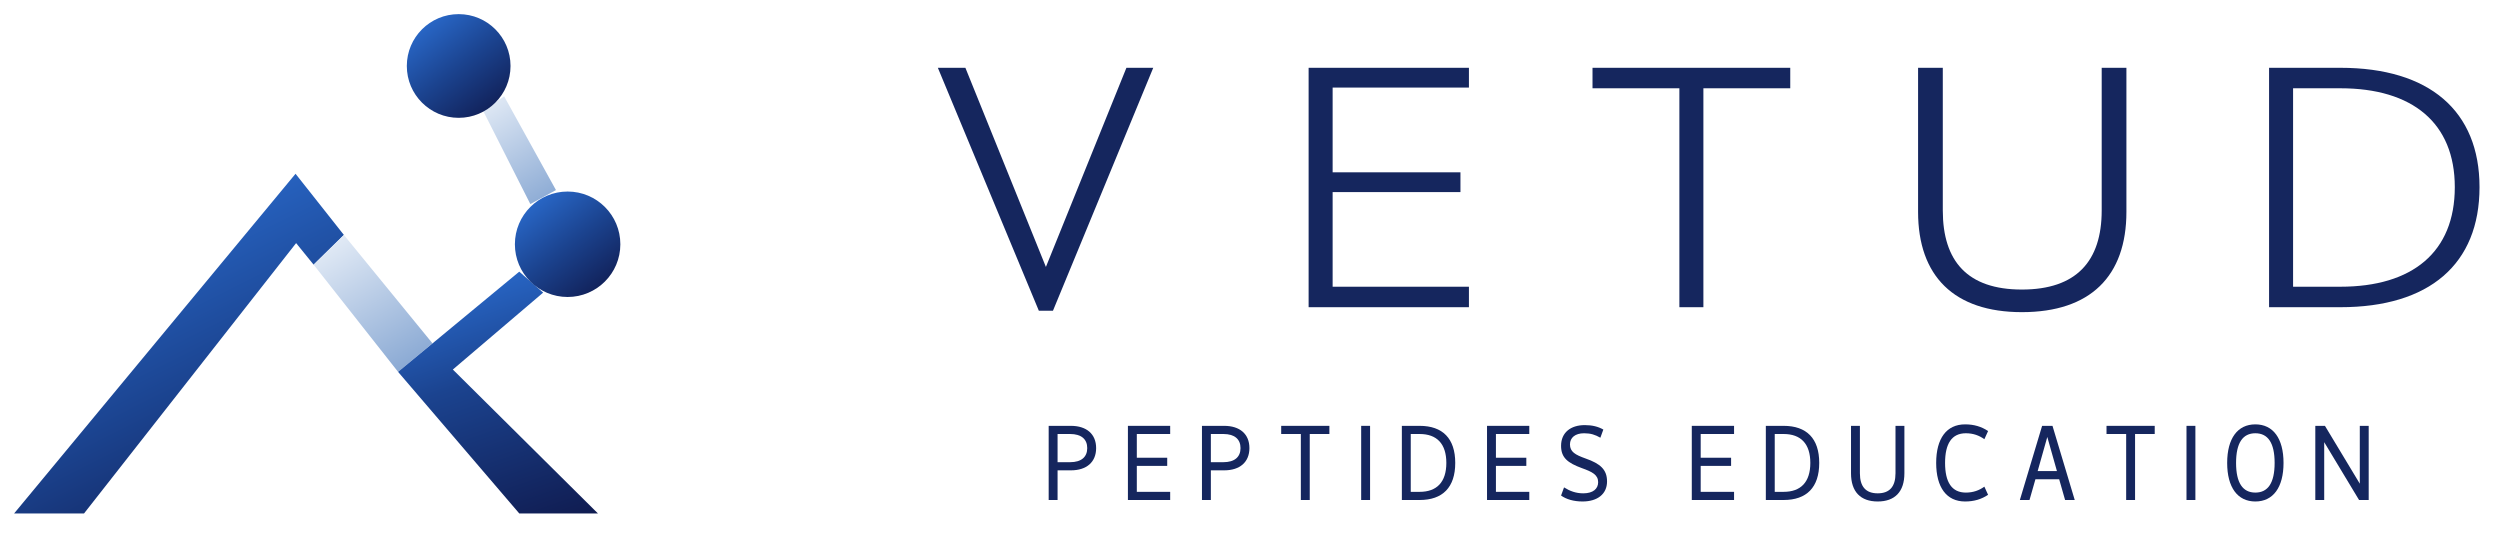
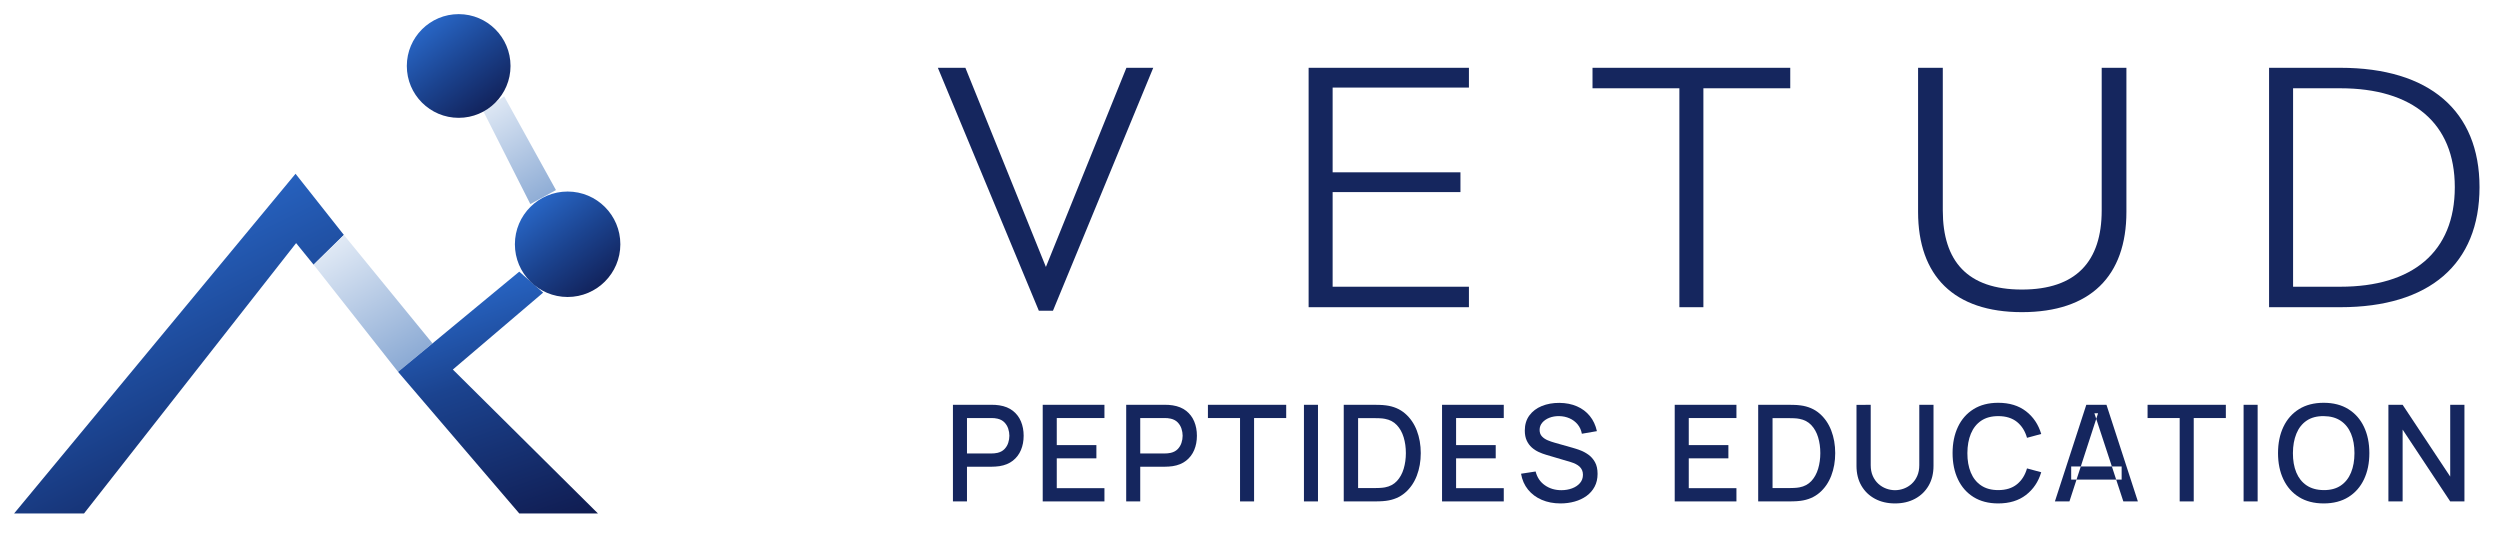
<svg xmlns="http://www.w3.org/2000/svg" width="354" height="76" viewBox="38 40 354 76" role="img" aria-labelledby="title">
  <defs>
    <linearGradient id="left" gradientUnits="userSpaceOnUse" x1="380" y1="315" x2="680" y2="910">
      <stop stop-color="#2C70D5" />
      <stop offset=".55" stop-color="#1B438F" />
      <stop offset="1" stop-color="#101C51" />
    </linearGradient>
    <linearGradient id="right" gradientUnits="userSpaceOnUse" x1="920" y1="465" x2="1080" y2="925">
      <stop stop-color="#2C70D5" />
      <stop offset=".42" stop-color="#1B438F" />
      <stop offset="1" stop-color="#101C51" />
    </linearGradient>
    <linearGradient id="lowerSilver" gradientUnits="userSpaceOnUse" x1="744" y1="420" x2="870" y2="630">
      <stop stop-color="#E0E9F5" />
      <stop offset="1" stop-color="#8BAAD4" />
    </linearGradient>
    <linearGradient id="upperSilver" gradientUnits="userSpaceOnUse" x1="1003" y1="180" x2="1106" y2="351">
      <stop stop-color="#E0E9F5" />
      <stop offset="1" stop-color="#8BAAD4" />
    </linearGradient>
    <linearGradient id="atom" x1="8%" y1="0%" x2="85%" y2="100%">
      <stop stop-color="#2C70D5" />
      <stop offset=".52" stop-color="#1B438F" />
      <stop offset="1" stop-color="#101C51" />
    </linearGradient>
  </defs>
  <g id="approved-gradient-symbol" transform="translate(-82 18)">
    <g transform="translate(122 24) scale(.0825) translate(-186 -32)">
      <path id="ascending-arm" d="M186 889H306L670 425L700 462L752 411L669 306Z" fill="url(#left)" />
      <path id="lower-silver-bond" d="M752 411L904 597L845 646L700 462Z" fill="url(#lowerSilver)" />
      <path id="branch-and-descending-arm" d="M845 646L1053 474L1094 510L939 642L1188 889H1053Z" fill="url(#right)" />
      <path id="upper-silver-bond" d="M991 198L1027 173L1116 334L1072 358Z" fill="url(#upperSilver)" />
      <circle id="upper-atom" cx="949" cy="121" r="89" fill="url(#atom)" />
      <circle id="right-atom" cx="1136" cy="427" r="90.5" fill="url(#atom)" />
    </g>
  </g>
  <g id="outlined-lettering" fill="#15265E" fill-rule="evenodd" transform="translate(110 -70)">
    <g id="VETUD">
      <path id="letter-V" d="M60.8 119.6H64.7L76.1 147.8L87.5 119.6H91.3L77.1 154H75.1Z" />
      <path id="letter-E" d="M113.3 119.6H136V122.4H116.7V134.4H134.8V137.2H116.7V150.6H136V153.5H113.3Z" />
      <path id="letter-T" d="M153.5 119.6H181.5V122.5H169.2V153.5H165.8V122.5H153.5Z" />
      <path id="letter-U" d="M199.6 119.6H203.1V139.8C203.1 147 206.6 151 214.3 151C222 151 225.6 147 225.6 139.8V119.6H229.1V140C229.1 149.1 224 154.2 214.3 154.2C204.7 154.2 199.6 149.1 199.6 140Z" />
      <path id="letter-D" d="M249.3 119.6H259.4C272 119.6 279.1 125.7 279.1 136.5C279.1 147.4 272 153.5 259.4 153.5H249.3ZM252.7 122.5V150.6H259.4C269.6 150.6 275.6 145.7 275.6 136.5C275.6 127.4 269.6 122.5 259.4 122.5Z" />
    </g>
    <g id="PEPTIDES-EDUCATION" aria-label="Peptides Education">
-       <path data-letter="P" d="M0 0H30C51 0 64 11 64 30C64 49 51 60 30 60H12V100H0ZM12 11V49H29C44 49 52 42 52 30C52 18 44 11 29 11Z" transform="translate(76.4925 170.3) scale(0.105)" />
-       <path data-letter="E" d="M0 0H57V11H12V43H53V54H12V89H57V100H0Z" transform="translate(87.7125 170.3) scale(0.105)" />
-       <path data-letter="P" d="M0 0H30C51 0 64 11 64 30C64 49 51 60 30 60H12V100H0ZM12 11V49H29C44 49 52 42 52 30C52 18 44 11 29 11Z" transform="translate(98.1975 170.3) scale(0.105)" />
-       <path data-letter="T" d="M0 0H65V11H38.5V100H26.5V11H0Z" transform="translate(109.4175 170.3) scale(0.105)" />
-       <path data-letter="I" d="M0 0H12V100H0Z" transform="translate(120.7425 170.3) scale(0.105)" />
-       <path data-letter="D" d="M0 0H24C55 0 72 17 72 50C72 83 55 100 24 100H0ZM12 11V89H24C47 89 60 76 60 50C60 24 47 11 24 11Z" transform="translate(126.5025 170.3) scale(0.105)" />
-       <path data-letter="E" d="M0 0H57V11H12V43H53V54H12V89H57V100H0Z" transform="translate(138.5625 170.3) scale(0.105)" />
-       <path data-letter="S" d="M57 5L53 16C46 12 40 10 31 10C19 10 12 16 12 25C12 35 19 39 33 44C53 51 62 59 62 75C62 92 49 102 29 102C17 102 7 99 0 94L4 83C12 88 20 91 30 91C43 91 50 85 50 76C50 66 42 62 28 57C9 50 0 43 0 27C0 9 13 -1 32 -1C42 -1 50 1 57 5Z" transform="translate(149.0475 170.3) scale(0.105)" />
-       <path data-letter="E" d="M0 0H57V11H12V43H53V54H12V89H57V100H0Z" transform="translate(167.5575 170.3) scale(0.105)" />
-       <path data-letter="D" d="M0 0H24C55 0 72 17 72 50C72 83 55 100 24 100H0ZM12 11V89H24C47 89 60 76 60 50C60 24 47 11 24 11Z" transform="translate(178.0425 170.3) scale(0.105)" />
-       <path data-letter="U" d="M0 0H12V64C12 82 20 91 36 91C52 91 60 82 60 64V0H72V64C72 89 59 102 36 102C13 102 0 89 0 64Z" transform="translate(190.1025 170.3) scale(0.105)" />
-       <path data-letter="C" d="M70 7L65 18C58 13 50 10 40 10C21 10 12 24 12 50C12 76 21 90 40 90C50 90 58 87 65 82L70 93C61 99 51 102 39 102C14 102 0 83 0 50C0 17 14 -2 39 -2C51 -2 61 1 70 7Z" transform="translate(202.1625 170.3) scale(0.105)" />
-       <path data-letter="A" d="M30 0H44L74 100H61L53 72H21L13 100H0ZM24 61H50L37 15Z" transform="translate(214.0125 170.3) scale(0.105)" />
-       <path data-letter="T" d="M0 0H65V11H38.5V100H26.5V11H0Z" transform="translate(226.2825 170.3) scale(0.105)" />
-       <path data-letter="I" d="M0 0H12V100H0Z" transform="translate(237.6075 170.3) scale(0.105)" />
-       <path data-letter="O" d="M38 -2C62 -2 76 17 76 50C76 83 62 102 38 102C14 102 0 83 0 50C0 17 14 -2 38 -2ZM38 10C21 10 12 23 12 50C12 77 21 90 38 90C55 90 64 77 64 50C64 23 55 10 38 10Z" transform="translate(243.3675 170.3) scale(0.105)" />
-       <path data-letter="N" d="M0 0H13L60 78V0H72V100H59L12 22V100H0Z" transform="translate(255.8475 170.3) scale(0.105)" />
+       <path d="M140 0V1440H722.002Q743.002 1440 774.002 1438.5Q805.002 1437 832.669 1432Q953.336 1413.333 1033.836 1350.166Q1114.336 1287 1154.17 1191.166Q1194.003 1095.333 1194.003 978.666Q1194.003 861.999 1153.836 766.165Q1113.67 670.332 1033.169 607.165Q952.669 543.998 832.669 525.332Q805.002 521.332 773.669 519.332Q742.335 517.332 722.002 517.332H349.337V0ZM349.337 714.668H714.001Q733.668 714.668 758.168 716.668Q782.668 718.668 804.668 724.002Q869.001 739.335 907.834 779.668Q946.666 820.001 963.999 872.834Q981.332 925.667 981.332 978.666Q981.332 1031.665 963.999 1084.498Q946.666 1137.33 907.834 1177.663Q869.001 1217.997 804.668 1233.33Q782.668 1238.997 758.168 1240.83Q733.668 1242.663 714.001 1242.663H349.337Z" transform="translate(61.60565 181) scale(0.0095 -0.0095)" />
+       <path d="M140 0V1440H1060.001V1242.663H349.337V839.336H940.001V641.999H349.337V197.337H1060.001V0Z" transform="translate(74.31865 181) scale(0.0095 -0.0095)" />
+       <path d="M140 0V1440H722.002Q743.002 1440 774.002 1438.5Q805.002 1437 832.669 1432Q953.336 1413.333 1033.836 1350.166Q1114.336 1287 1154.17 1191.166Q1194.003 1095.333 1194.003 978.666Q1194.003 861.999 1153.836 766.165Q1113.67 670.332 1033.169 607.165Q952.669 543.998 832.669 525.332Q805.002 521.332 773.669 519.332Q742.335 517.332 722.002 517.332H349.337V0ZM349.337 714.668H714.001Q733.668 714.668 758.168 716.668Q782.668 718.668 804.668 724.002Q869.001 739.335 907.834 779.668Q946.666 820.001 963.999 872.834Q981.332 925.667 981.332 978.666Q981.332 1031.665 963.999 1084.498Q946.666 1137.33 907.834 1177.663Q869.001 1217.997 804.668 1233.33Q782.668 1238.997 758.168 1240.83Q733.668 1242.663 714.001 1242.663H349.337Z" transform="translate(86.13865 181) scale(0.0095 -0.0095)" />
+       <path d="M498.665 0V1242.663H20V1440H1186.667V1242.663H708.002V0Z" transform="translate(98.85165 181) scale(0.0095 -0.0095)" />
+       <path d="M160 0V1440H369.337V0Z" transform="translate(111.1181 181) scale(0.0095 -0.0095)" />
+       <path d="M140 0V1440H591.334Q611.334 1440 665.667 1439.0Q720.001 1438 770 1431.333Q939.001 1409.667 1054.501 1310Q1170.001 1210.333 1229.002 1056.833Q1288.002 903.333 1288.002 720Q1288.002 536.333 1229.002 382.833Q1170.001 229.333 1054.501 129.833Q939.001 30.333 770 8.667Q720.334 2.333 665.501 1.167Q610.667 0 591.334 0ZM354.004 198.67H591.334Q625.334 198.67 672.167 200.67Q719 202.67 754.667 209.337Q864.666 230.003 933.166 304.503Q1001.665 379.003 1033.831 487.835Q1065.998 596.668 1065.998 720Q1065.998 846.666 1033.165 955.498Q1000.332 1064.331 931.499 1137.497Q862.666 1210.663 754.667 1230.663Q719 1237.997 671.667 1239.663Q624.334 1241.33 591.334 1241.33H354.004Z" transform="translate(116.9437 181) scale(0.0095 -0.0095)" />
+       <path d="M140 0V1440H1060.001V1242.663H349.337V839.336H940.001V641.999H349.337V197.337H1060.001V0Z" transform="translate(130.8631 181) scale(0.0095 -0.0095)" />
+       <path d="M662.001 -30Q506.668 -30 382.167 23.5Q257.667 77 177.167 176.334Q96.667 275.668 73.334 412.668L290.671 446.002Q323.671 314.003 428.67 240.67Q533.67 167.337 674.002 167.337Q760.667 167.337 834 194.67Q907.333 222.003 951.666 273.502Q995.999 325.001 995.999 397.334Q995.999 436.333 982.666 466.332Q969.333 496.332 945.5 518.498Q921.667 540.665 888.334 557.331Q855.001 573.998 815.335 585.998L446.001 695.331Q392.002 710.998 336.168 736.664Q280.335 762.331 233.668 803.664Q187.001 844.997 158.167 906.664Q129.334 968.331 129.334 1055.999Q129.334 1189.333 197.834 1281.833Q266.334 1374.333 383.001 1421.833Q499.668 1469.333 644.668 1468.667Q791.002 1467.333 906.335 1417.333Q1021.669 1367.333 1098.169 1273.5Q1174.669 1179.667 1204.003 1047.333L979.999 1008.666Q964.665 1090.332 915.999 1148.831Q867.333 1207.331 796 1238.664Q724.667 1269.996 642.002 1271.33Q561.669 1272.663 495.503 1246.664Q429.337 1220.664 389.671 1173.998Q350.004 1127.332 350.004 1065.999Q350.004 1006 384.837 969.167Q419.67 932.334 471.337 910.834Q523.003 889.335 574.002 875.335L840.001 800.002Q890.002 786.335 953.669 762.835Q1017.336 739.335 1076.836 697.002Q1136.336 654.668 1175.169 585.501Q1214.003 516.335 1214.003 410.668Q1214.003 302.334 1170.003 219.667Q1126.002 137 1049.335 81.667Q972.668 26.333 873.001 -1.833Q773.335 -30 662.001 -30Z" transform="translate(142.6832 181) scale(0.0095 -0.0095)" />
+       <path d="M140 0V1440H1060.001V1242.663H349.337V839.336H940.001V641.999H349.337V197.337H1060.001V0Z" transform="translate(163.8097 181) scale(0.0095 -0.0095)" />
+       <path d="M140 0V1440H591.334Q611.334 1440 665.667 1439.0Q720.001 1438 770 1431.333Q939.001 1409.667 1054.501 1310Q1170.001 1210.333 1229.002 1056.833Q1288.002 903.333 1288.002 720Q1288.002 536.333 1229.002 382.833Q1170.001 229.333 1054.501 129.833Q939.001 30.333 770 8.667Q720.334 2.333 665.501 1.167Q610.667 0 591.334 0ZM354.004 198.67H591.334Q625.334 198.67 672.167 200.67Q719 202.67 754.667 209.337Q864.666 230.003 933.166 304.503Q1001.665 379.003 1033.831 487.835Q1065.998 596.668 1065.998 720Q1065.998 846.666 1033.165 955.498Q1000.332 1064.331 931.499 1137.497Q862.666 1210.663 754.667 1230.663Q719 1237.997 671.667 1239.663Q624.334 1241.33 591.334 1241.33H354.004Z" transform="translate(175.6296 181) scale(0.0095 -0.0095)" />
+       <path d="M714.001 -30Q544.667 -30 415.334 39.333Q286 108.667 213 234.5Q140 360.334 140 530.001V1438.667L352.004 1440V540.667Q352.004 449.001 383.003 379.169Q414.003 309.336 466.002 262.17Q518.002 215.003 582.668 191.17Q647.334 167.337 714.001 167.337Q782.001 167.337 846.667 191.504Q911.333 215.67 962.999 262.836Q1014.665 310.003 1045.331 379.835Q1075.998 449.668 1075.998 540.667V1440H1288.001V530.001Q1288.001 360.667 1215.001 234.834Q1142.001 109 1012.668 39.5Q883.334 -30 714.001 -30Z" transform="translate(189.5491 181) scale(0.0095 -0.0095)" />
+       <path d="M740.668 -30Q525.001 -30 372.834 64.667Q220.667 159.333 140.334 328.333Q60 497.333 60 720Q60 942.667 140.334 1111.667Q220.667 1280.667 372.834 1375.333Q525.001 1470 740.668 1470Q990.001 1470 1153.668 1344.167Q1317.335 1218.334 1381.335 1005.334L1169.331 947.999Q1126.665 1098.998 1019.499 1185.164Q912.333 1271.33 740.668 1271.33Q587.669 1271.33 485.836 1202.33Q384.003 1133.331 332.67 1009.165Q281.337 884.999 280.671 720Q280.004 555.001 331.337 431.002Q382.67 307.003 485.169 237.836Q587.669 168.67 740.668 168.67Q912.333 168.67 1019.499 255.336Q1126.665 342.002 1169.331 492.001L1381.335 434.666Q1317.335 221.666 1153.668 95.833Q990.001 -30 740.668 -30Z" transform="translate(203.9152 181) scale(0.0095 -0.0095)" />
+       <path d="M40 0 507.998 1440H808.671L1276.67 0H1059.999L628.668 1313.997H683.335L256.671 0ZM282.668 324.665V520.669H1034.668V324.665Z" transform="translate(218.5947 181) scale(0.0095 -0.0095)" />
+       <path d="M498.665 0V1242.663H20V1440H1186.667V1242.663H708.002V0Z" transform="translate(231.9061 181) scale(0.0095 -0.0095)" />
+       <path d="M160 0V1440H369.337V0Z" transform="translate(244.1727 181) scale(0.0095 -0.0095)" />
+       <path d="M740.668 -30Q525.001 -30 372.834 64.667Q220.667 159.333 140.334 328.333Q60 497.333 60 720Q60 942.667 140.334 1111.667Q220.667 1280.667 372.834 1375.333Q525.001 1470 740.668 1470Q956.334 1470 1108.501 1375.333Q1260.668 1280.667 1341.002 1111.667Q1421.335 942.667 1421.335 720Q1421.335 497.333 1341.002 328.333Q1260.668 159.333 1108.501 64.667Q956.334 -30 740.668 -30ZM740.668 168.67Q893.667 167.337 995.499 236.503Q1097.332 305.669 1148.332 430.335Q1199.331 555.001 1199.331 720Q1199.331 884.999 1148.332 1008.498Q1097.332 1131.997 995.499 1200.997Q893.667 1269.996 740.668 1271.33Q587.669 1272.663 486.169 1203.664Q384.67 1134.664 333.67 1009.832Q282.671 884.999 282.004 720Q281.337 555.001 332.337 431.668Q383.337 308.336 485.503 239.17Q587.669 170.004 740.668 168.67Z" transform="translate(249.9982 181) scale(0.0095 -0.0095)" />
+       <path d="M140 0V1440H352.004L1061.332 370.007V1440H1273.336V0H1061.332L352.004 1070.66V0Z" transform="translate(264.8677 181) scale(0.0095 -0.0095)" />
    </g>
  </g>
</svg>
